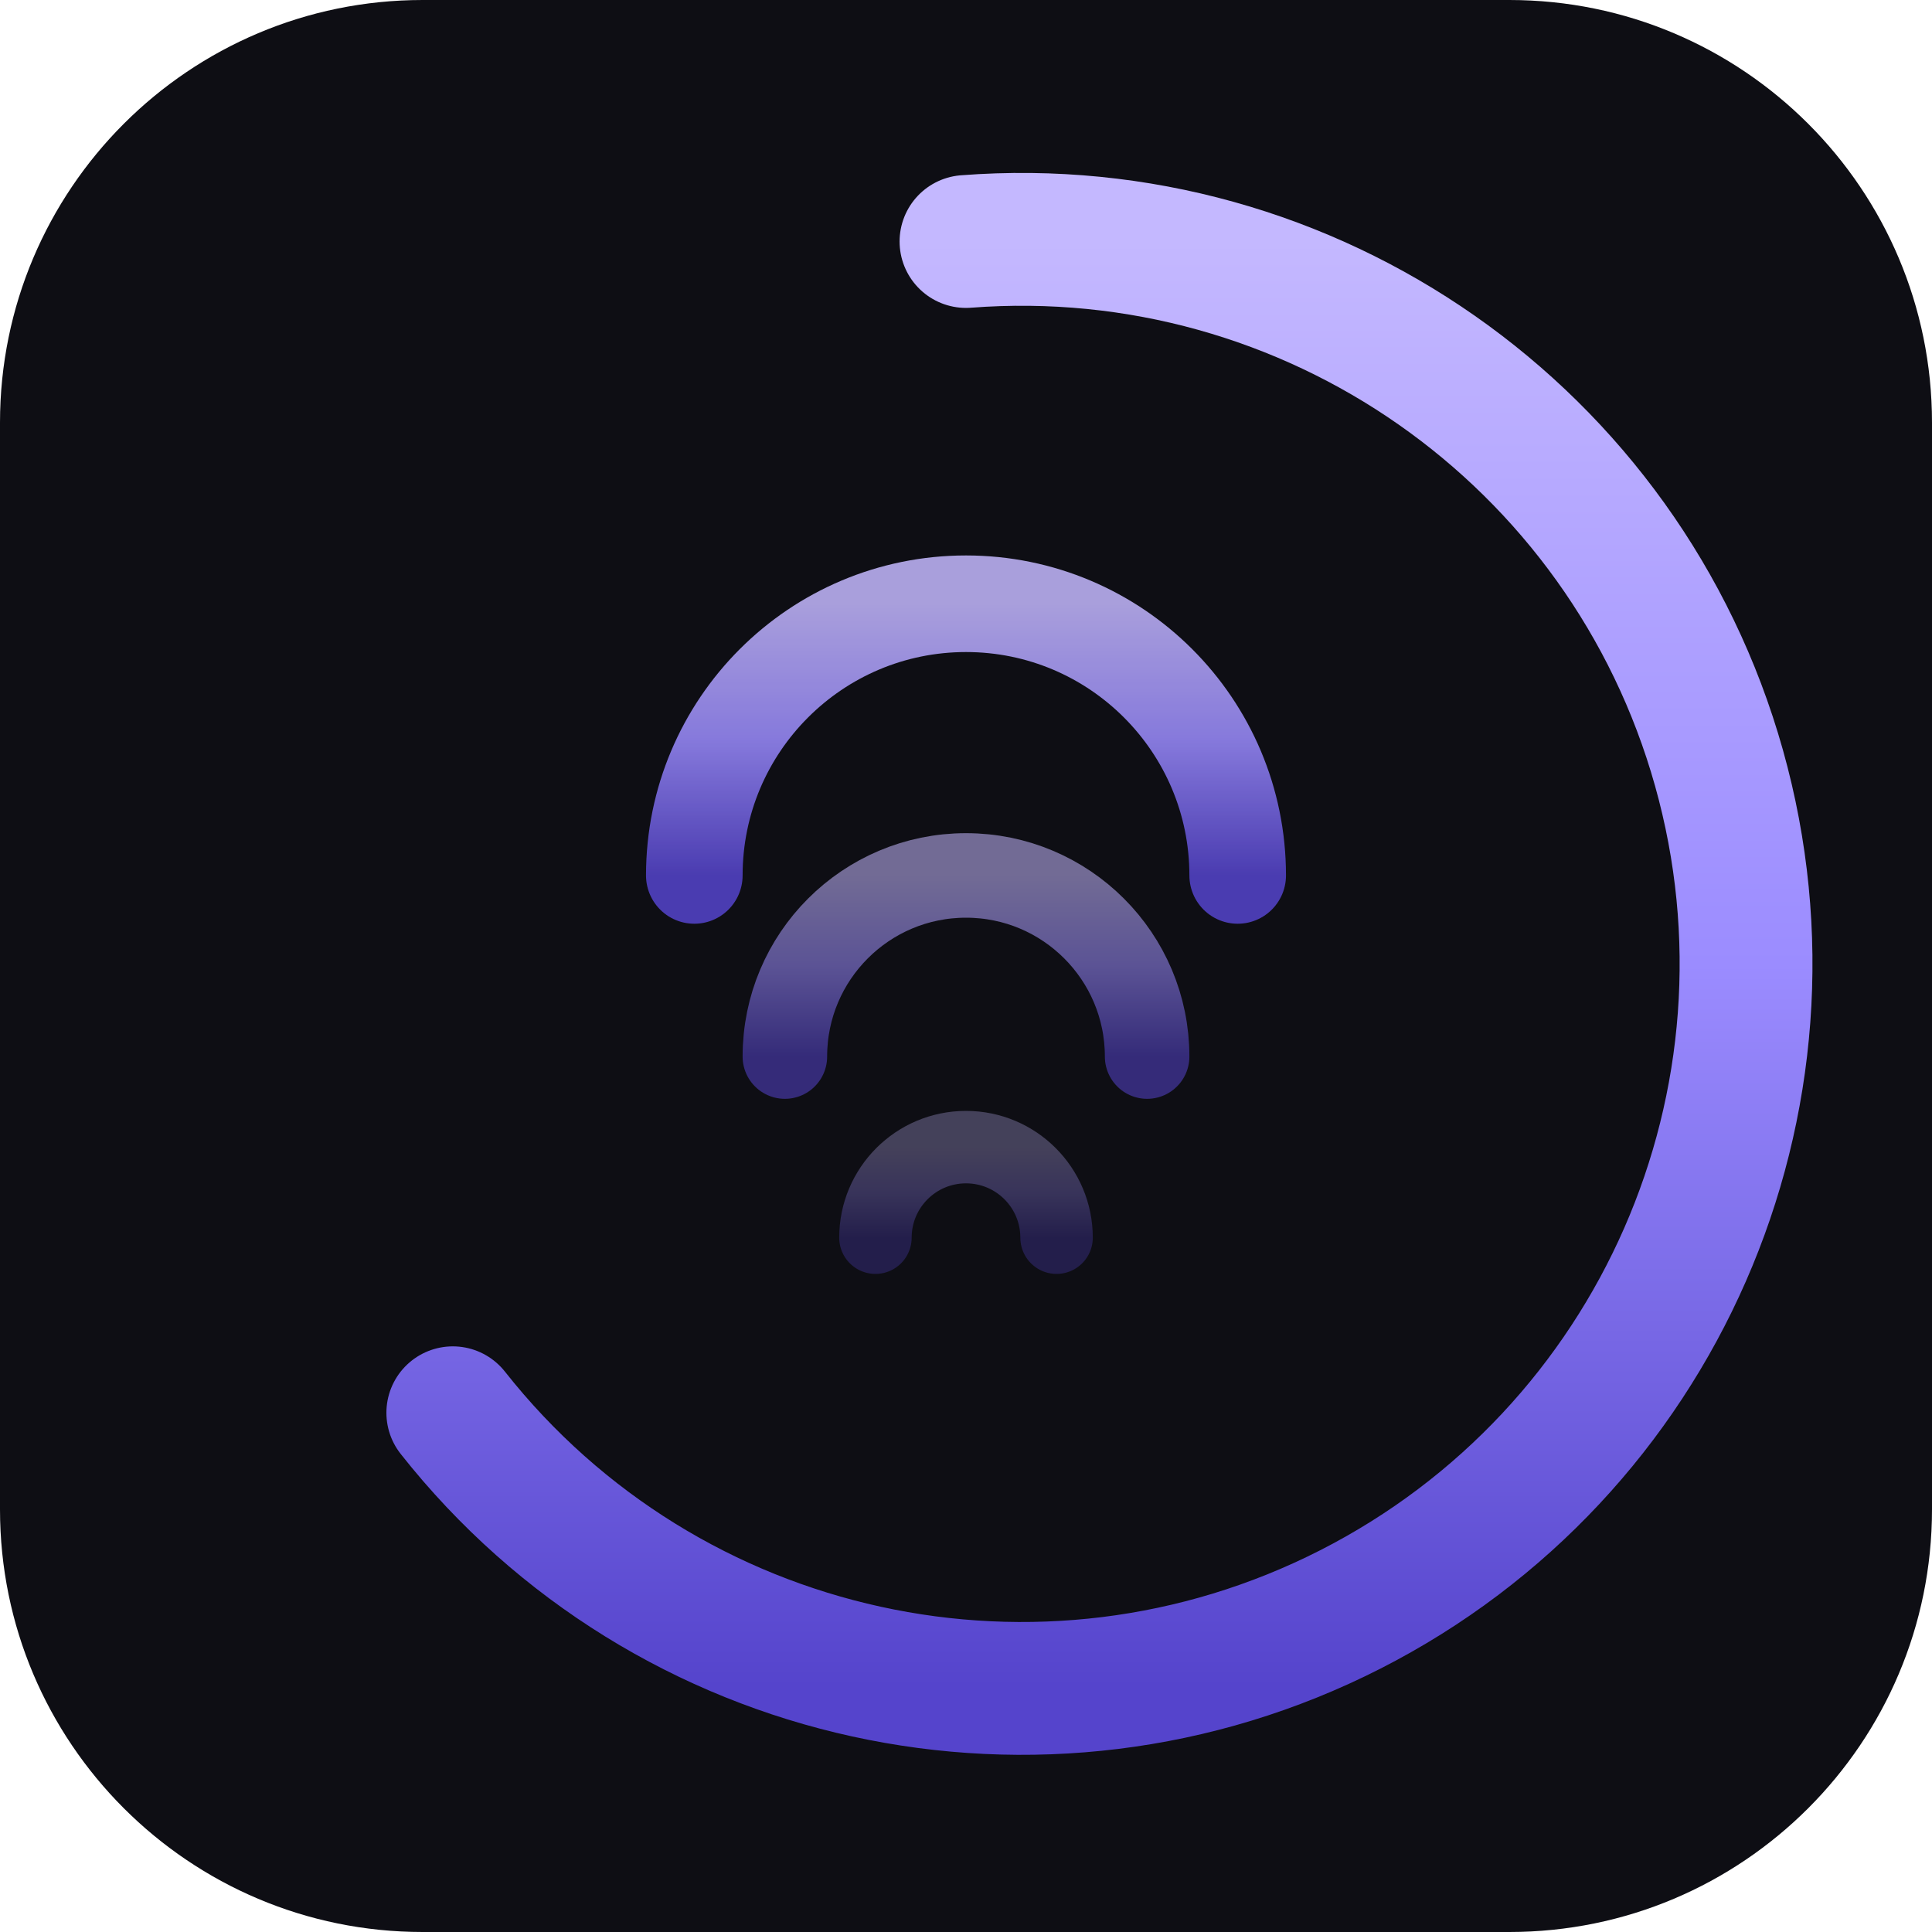
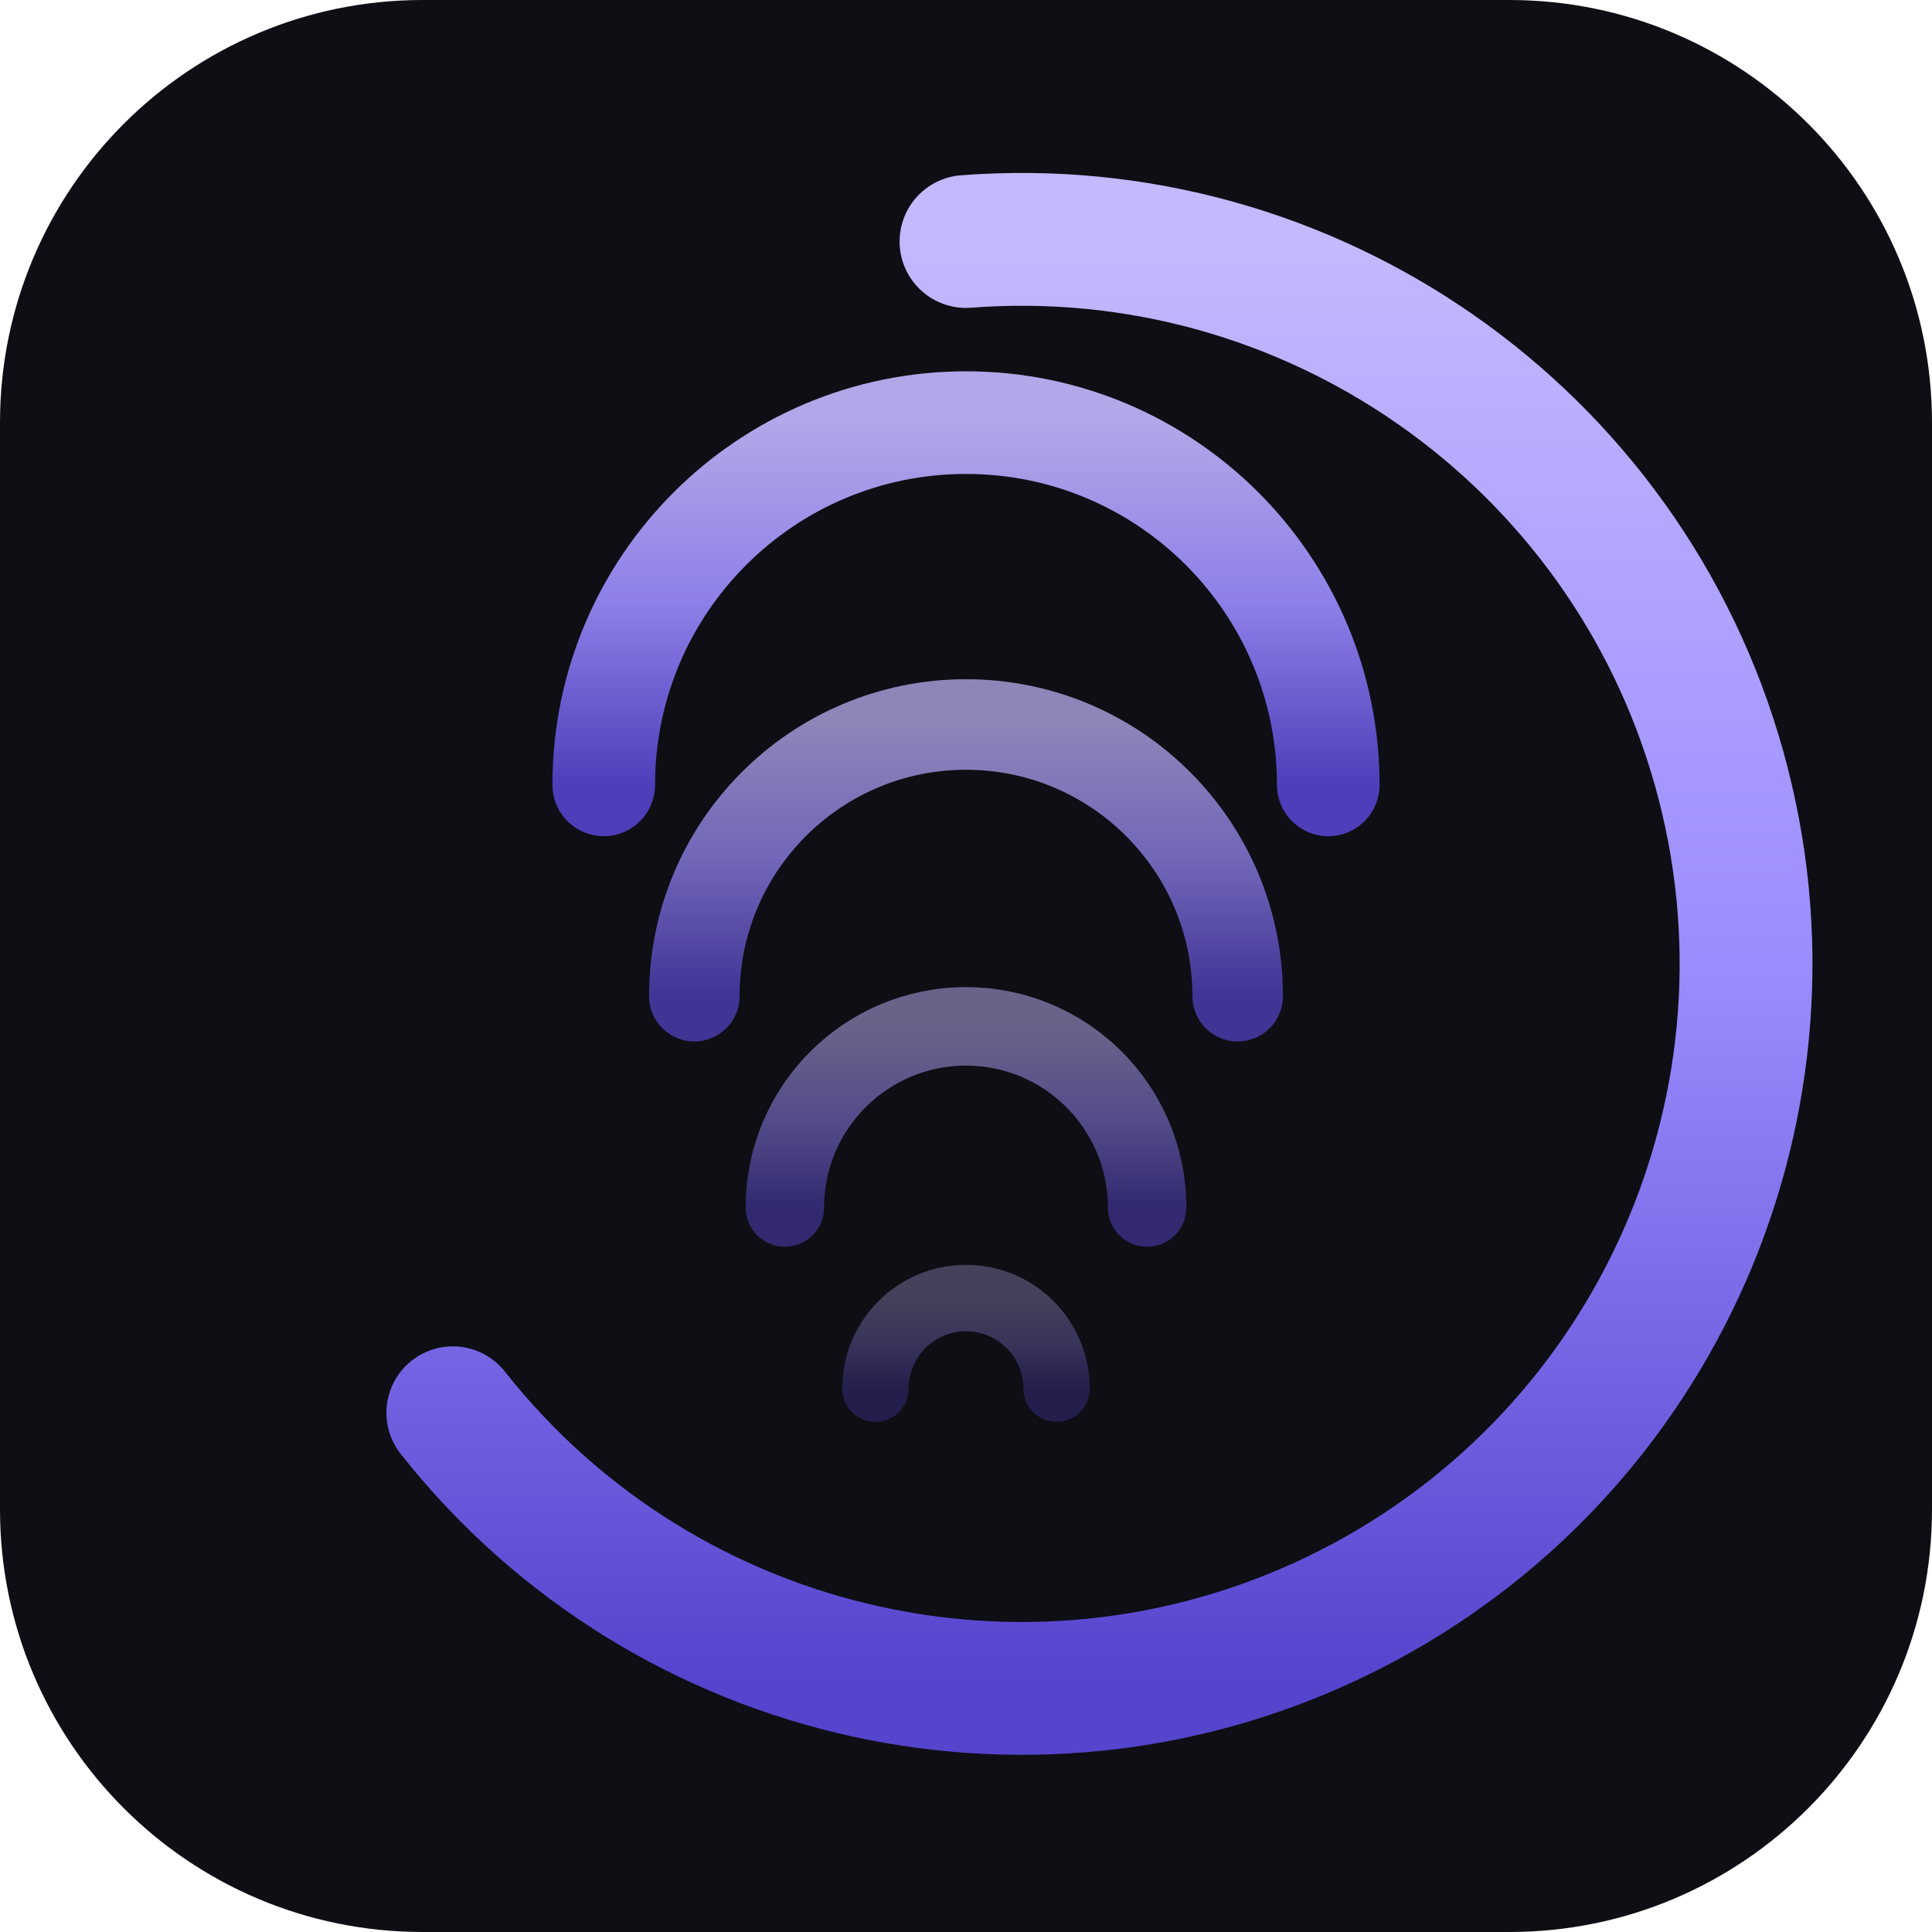
<svg xmlns="http://www.w3.org/2000/svg" viewBox="0 0 32 32" fill="none">
  <defs>
    <linearGradient id="g" x1="0" y1="0" x2="0" y2="1">
      <stop offset="0%" stop-color="#c4b8ff" />
      <stop offset="50%" stop-color="#9b8cff" />
      <stop offset="100%" stop-color="#5544cc" />
    </linearGradient>
  </defs>
  <rect width="32" height="32" rx="7" fill="#0e0e14" />
  <path d="M16 4 A12 12 0 1 1 7.5 23.4" stroke="url(#g)" stroke-width="2.2" stroke-linecap="round" fill="none" />
-   <path d="M11.5 14.5 A4.5 4.5 0 0 1 20.5 14.5" stroke="url(#g)" stroke-width="1.6" stroke-linecap="round" fill="none" opacity="0.85" />
-   <path d="M13 17.5 A3 3 0 0 1 19 17.5" stroke="url(#g)" stroke-width="1.4" stroke-linecap="round" fill="none" opacity="0.55" />
-   <path d="M14.5 20.5 A1.5 1.5 0 0 1 17.5 20.5" stroke="url(#g)" stroke-width="1.2" stroke-linecap="round" fill="none" opacity="0.3" />
+   <path d="M10 13 A6 6 0 0 1 22 13" stroke="url(#g)" stroke-width="1.7" stroke-linecap="round" fill="none" opacity="0.9" />
+   <path d="M11.5 16.5 A4.5 4.5 0 0 1 20.5 16.5" stroke="url(#g)" stroke-width="1.5" stroke-linecap="round" fill="none" opacity="0.7" />
+   <path d="M13 20 A3 3 0 0 1 19 20" stroke="url(#g)" stroke-width="1.3" stroke-linecap="round" fill="none" opacity="0.5" />
+   <path d="M14.5 23 A1.5 1.5 0 0 1 17.5 23" stroke="url(#g)" stroke-width="1.1" stroke-linecap="round" fill="none" opacity="0.3" />
</svg>
